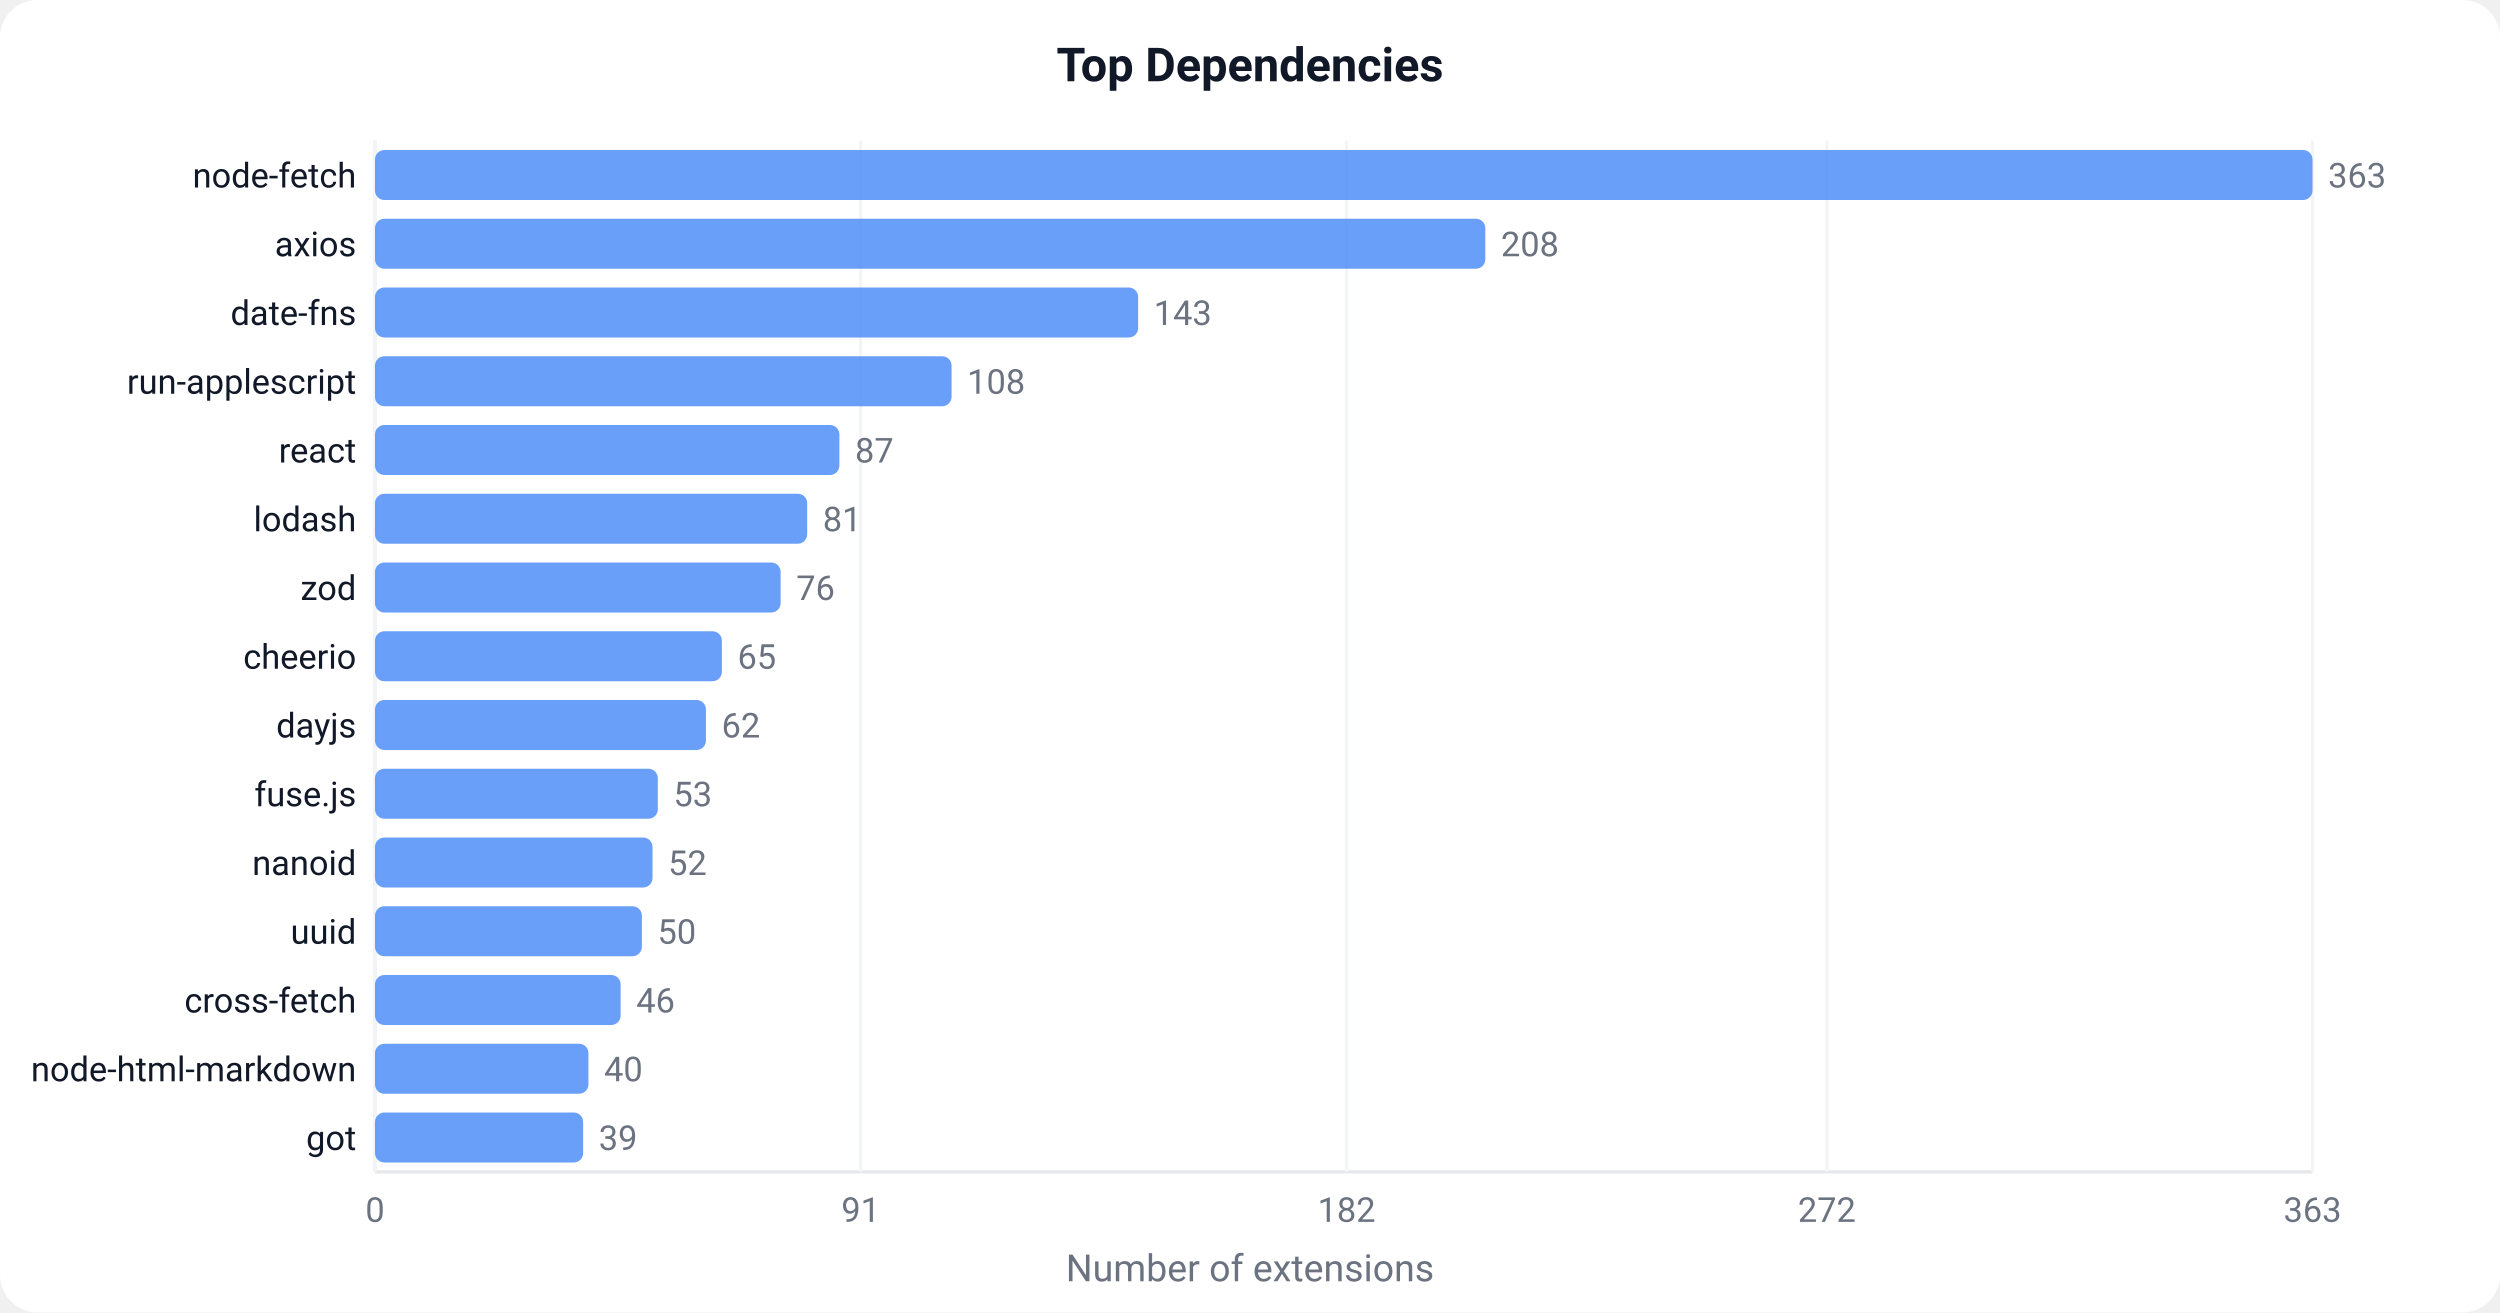
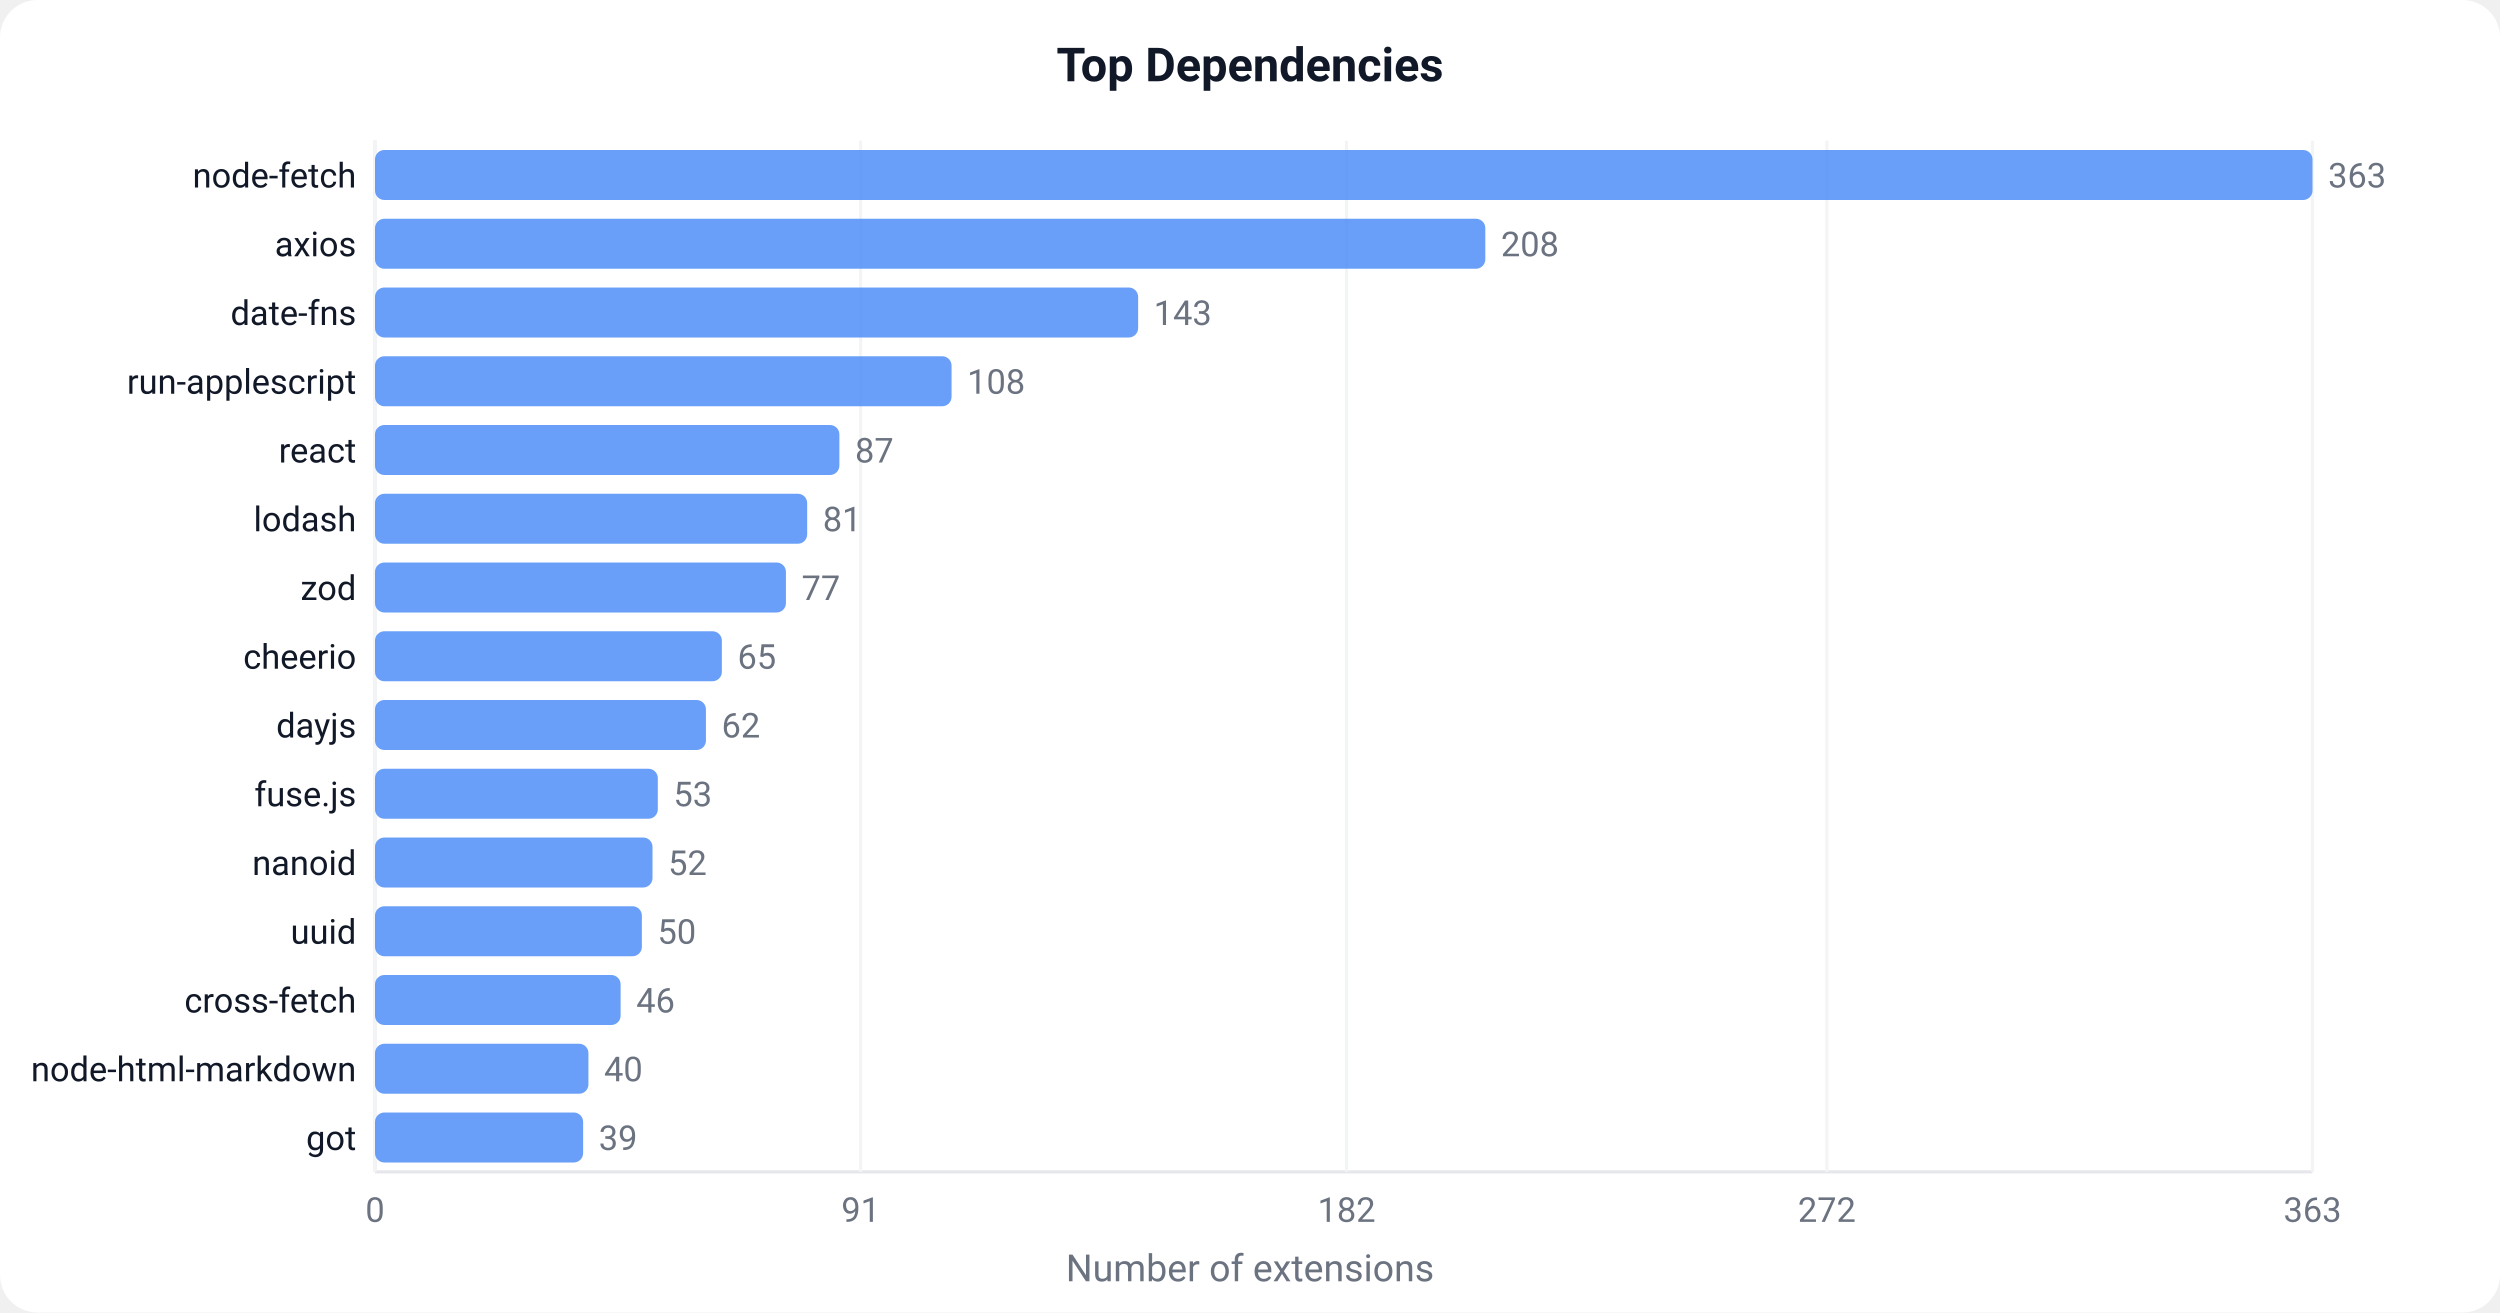
<svg xmlns="http://www.w3.org/2000/svg" width="800" height="420" viewBox="0 0 800 420">
  <defs>
    <style>text { font-family: -apple-system, BlinkMacSystemFont, 'Segoe UI', Roboto, sans-serif; }</style>
  </defs>
  <rect width="800" height="420" fill="#ffffff" rx="12" />
  <text x="400" y="26" text-anchor="middle" font-size="15" font-weight="600" fill="#111827">Top Dependencies</text>
  <line x1="120" y1="45" x2="120" y2="375" stroke="#e5e7eb" stroke-width="1" />
  <line x1="120" y1="375" x2="740" y2="375" stroke="#e5e7eb" stroke-width="1" />
  <line x1="120.0" y1="45" x2="120.0" y2="375" stroke="#f3f4f6" stroke-width="1" />
  <text x="120.0" y="391.0" text-anchor="middle" font-size="11" fill="#6b7280">0</text>
  <line x1="275.4" y1="45" x2="275.4" y2="375" stroke="#f3f4f6" stroke-width="1" />
  <text x="275.4" y="391.0" text-anchor="middle" font-size="11" fill="#6b7280">91</text>
  <line x1="430.9" y1="45" x2="430.9" y2="375" stroke="#f3f4f6" stroke-width="1" />
  <text x="430.9" y="391.0" text-anchor="middle" font-size="11" fill="#6b7280">182</text>
  <line x1="584.6" y1="45" x2="584.6" y2="375" stroke="#f3f4f6" stroke-width="1" />
  <text x="584.6" y="391.0" text-anchor="middle" font-size="11" fill="#6b7280">272</text>
  <line x1="740.0" y1="45" x2="740.0" y2="375" stroke="#f3f4f6" stroke-width="1" />
  <text x="740.0" y="391.0" text-anchor="middle" font-size="11" fill="#6b7280">363</text>
  <rect x="120" y="48.0" width="620.0" height="16" fill="#4F8EF7" rx="3" opacity="0.85" />
  <text x="114" y="60.0" text-anchor="end" font-size="11" fill="#111827">node-fetch</text>
  <text x="745.0" y="60.0" font-size="11" fill="#6b7280">363</text>
  <rect x="120" y="70.0" width="355.3" height="16" fill="#4F8EF7" rx="3" opacity="0.85" />
  <text x="114" y="82.0" text-anchor="end" font-size="11" fill="#111827">axios</text>
  <text x="480.3" y="82.0" font-size="11" fill="#6b7280">208</text>
  <rect x="120" y="92.0" width="244.2" height="16" fill="#4F8EF7" rx="3" opacity="0.85" />
  <text x="114" y="104.0" text-anchor="end" font-size="11" fill="#111827">date-fns</text>
  <text x="369.2" y="104.0" font-size="11" fill="#6b7280">143</text>
  <rect x="120" y="114.0" width="184.5" height="16" fill="#4F8EF7" rx="3" opacity="0.85" />
  <text x="114" y="126.0" text-anchor="end" font-size="11" fill="#111827">run-applescript</text>
  <text x="309.5" y="126.0" font-size="11" fill="#6b7280">108</text>
  <rect x="120" y="136.0" width="148.6" height="16" fill="#4F8EF7" rx="3" opacity="0.85" />
  <text x="114" y="148.0" text-anchor="end" font-size="11" fill="#111827">react</text>
  <text x="273.6" y="148.0" font-size="11" fill="#6b7280">87</text>
  <rect x="120" y="158.0" width="138.3" height="16" fill="#4F8EF7" rx="3" opacity="0.85" />
  <text x="114" y="170.0" text-anchor="end" font-size="11" fill="#111827">lodash</text>
  <text x="263.3" y="170.0" font-size="11" fill="#6b7280">81</text>
-   <rect x="120" y="180.0" width="129.8" height="16" fill="#4F8EF7" rx="3" opacity="0.85" />
+   <rect x="120" y="180.0" width="131.5" height="16" fill="#4F8EF7" rx="3" opacity="0.85" />
  <text x="114" y="192.0" text-anchor="end" font-size="11" fill="#111827">zod</text>
-   <text x="254.8" y="192.0" font-size="11" fill="#6b7280">76</text>
+   <text x="256.5" y="192.0" font-size="11" fill="#6b7280">77</text>
  <rect x="120" y="202.0" width="111.0" height="16" fill="#4F8EF7" rx="3" opacity="0.85" />
  <text x="114" y="214.0" text-anchor="end" font-size="11" fill="#111827">cheerio</text>
  <text x="236.0" y="214.0" font-size="11" fill="#6b7280">65</text>
  <rect x="120" y="224.0" width="105.9" height="16" fill="#4F8EF7" rx="3" opacity="0.85" />
  <text x="114" y="236.0" text-anchor="end" font-size="11" fill="#111827">dayjs</text>
  <text x="230.9" y="236.0" font-size="11" fill="#6b7280">62</text>
  <rect x="120" y="246.0" width="90.5" height="16" fill="#4F8EF7" rx="3" opacity="0.85" />
  <text x="114" y="258.0" text-anchor="end" font-size="11" fill="#111827">fuse.js</text>
  <text x="215.5" y="258.0" font-size="11" fill="#6b7280">53</text>
  <rect x="120" y="268.0" width="88.8" height="16" fill="#4F8EF7" rx="3" opacity="0.85" />
  <text x="114" y="280.0" text-anchor="end" font-size="11" fill="#111827">nanoid</text>
  <text x="213.8" y="280.0" font-size="11" fill="#6b7280">52</text>
  <rect x="120" y="290.0" width="85.4" height="16" fill="#4F8EF7" rx="3" opacity="0.85" />
  <text x="114" y="302.0" text-anchor="end" font-size="11" fill="#111827">uuid</text>
  <text x="210.4" y="302.0" font-size="11" fill="#6b7280">50</text>
  <rect x="120" y="312.0" width="78.6" height="16" fill="#4F8EF7" rx="3" opacity="0.85" />
  <text x="114" y="324.0" text-anchor="end" font-size="11" fill="#111827">cross-fetch</text>
  <text x="203.6" y="324.0" font-size="11" fill="#6b7280">46</text>
  <rect x="120" y="334.0" width="68.3" height="16" fill="#4F8EF7" rx="3" opacity="0.85" />
  <text x="114" y="346.0" text-anchor="end" font-size="11" fill="#111827">node-html-markdown</text>
  <text x="193.3" y="346.0" font-size="11" fill="#6b7280">40</text>
  <rect x="120" y="356.0" width="66.6" height="16" fill="#4F8EF7" rx="3" opacity="0.85" />
  <text x="114" y="368.0" text-anchor="end" font-size="11" fill="#111827">got</text>
  <text x="191.6" y="368.0" font-size="11" fill="#6b7280">39</text>
  <text x="400" y="410" text-anchor="middle" font-size="12" fill="#6b7280">Number of extensions</text>
</svg>
